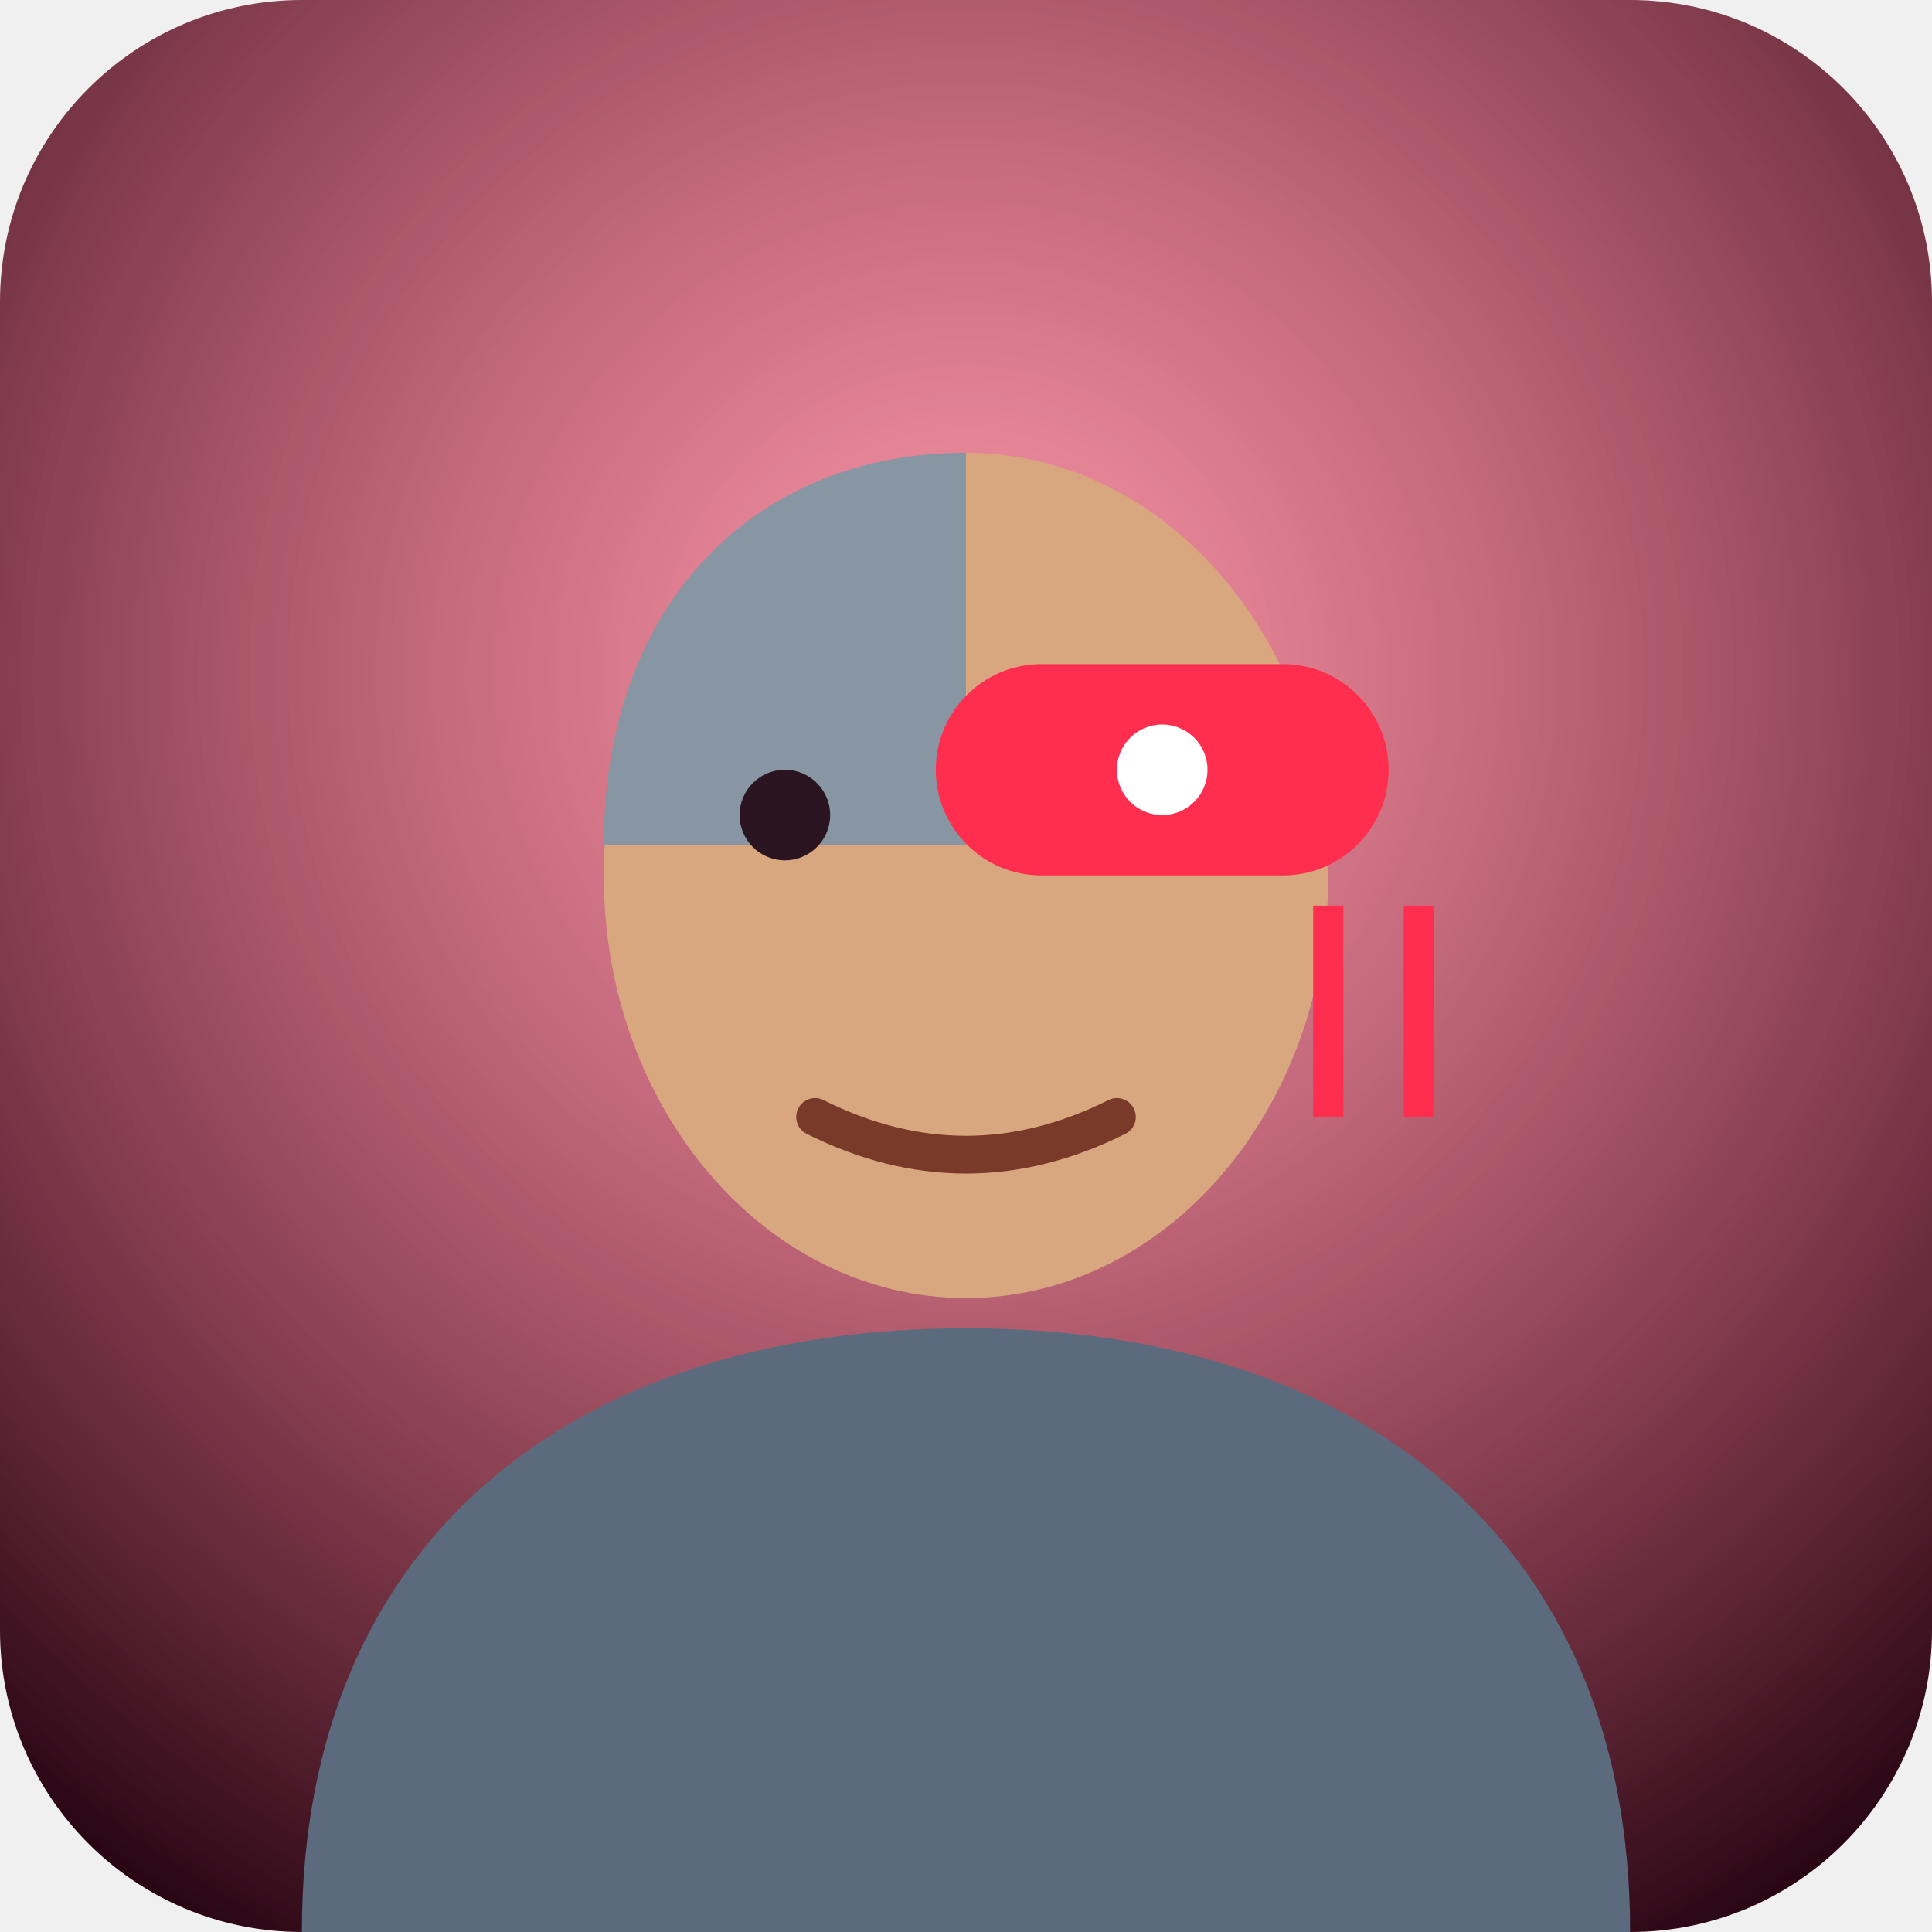
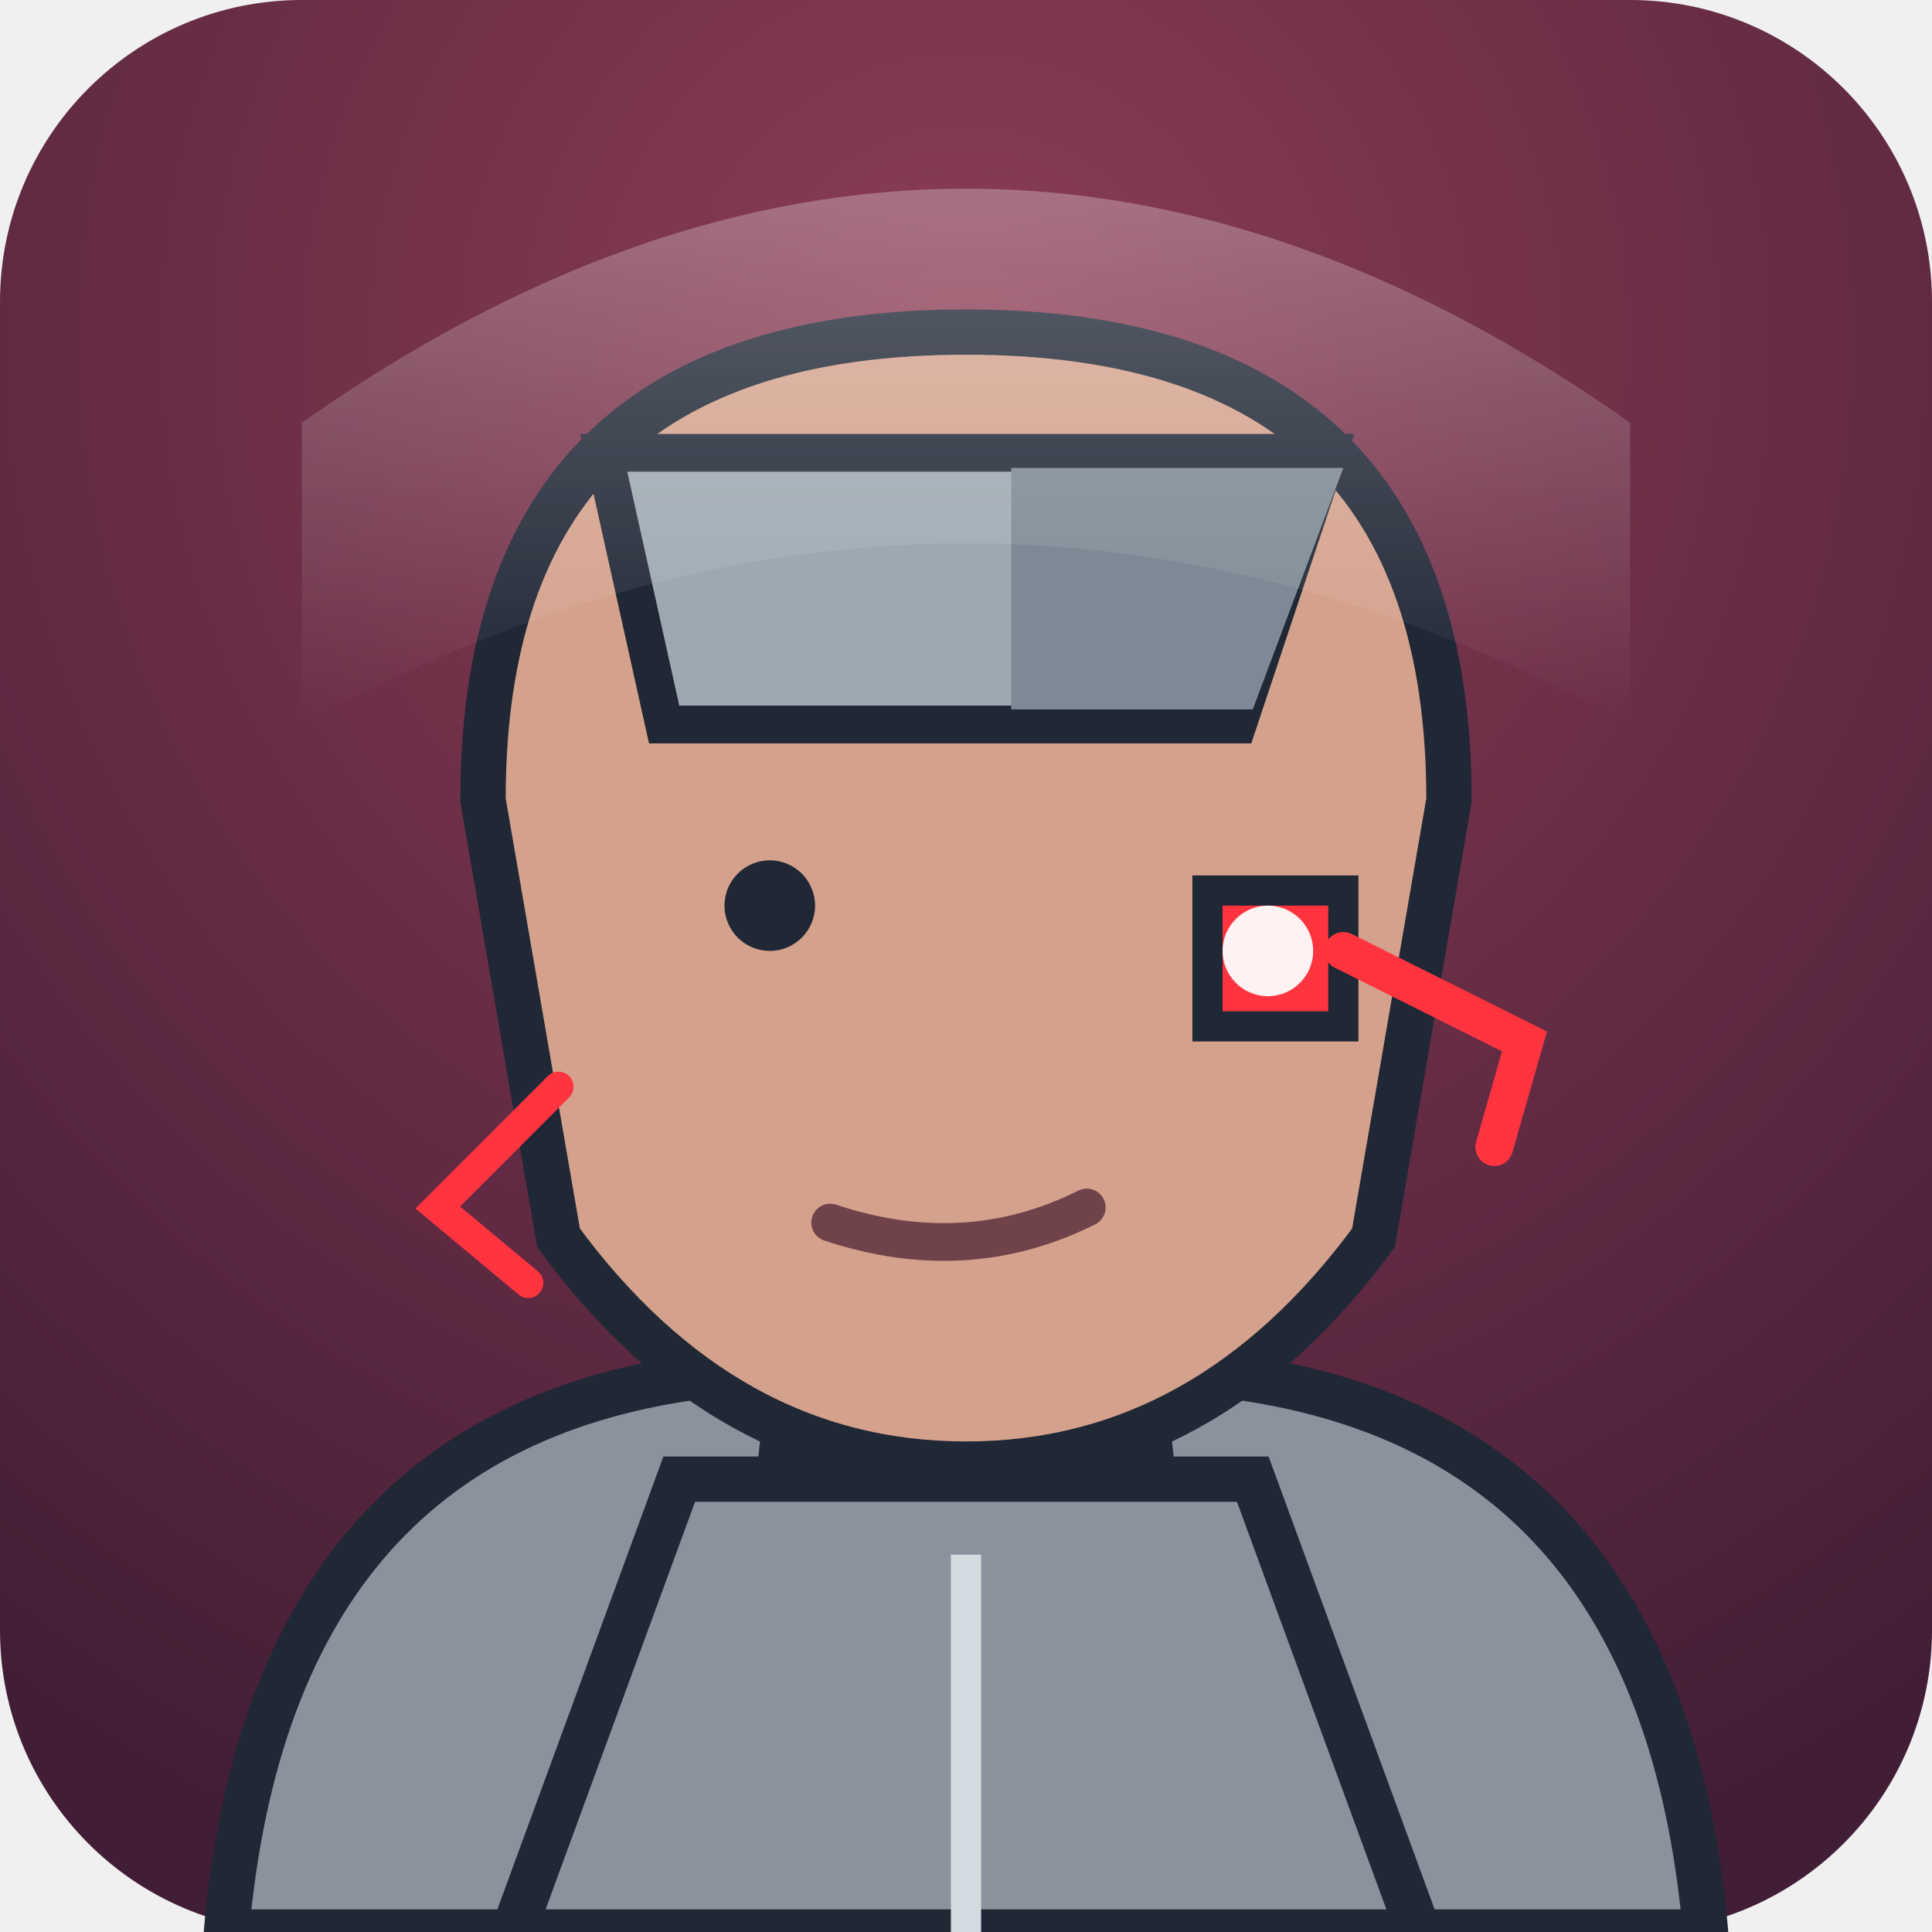
<svg xmlns="http://www.w3.org/2000/svg" viewBox="0 0 128 128">
  <defs>
-     <radialGradient id="g" cx="50%" cy="35%" r="75%">
-       <stop offset="0" stop-color="#ff4d6d" stop-opacity=".55" />
-       <stop offset="1" stop-color="#2a0614" />
+     <radialGradient id="bg" cx="50%" cy="18%" r="85%">
+       <stop offset="0" stop-color="#8c3d54" />
+       <stop offset="1" stop-color="#421d36" />
    </radialGradient>
+     <linearGradient id="shine" x1="0" y1="0" x2="0" y2="1">
+       <stop stop-color="#ffffff" stop-opacity=".28" />
+       <stop offset="1" stop-color="#ffffff" stop-opacity="0" />
+     </linearGradient>
  </defs>
-   <rect width="128" height="128" rx="20" fill="url(#g)" />
-   <path d="M20 128c0-26 18-40 44-40s44 14 44 40z" fill="#5b6b7d" />
-   <ellipse cx="64" cy="58" rx="24" ry="28" fill="#d9a77f" />
-   <path d="M64 30c-14 0-24 10-24 26h24z" fill="#8895a3" />
-   <rect x="62" y="44" width="30" height="14" rx="7" fill="#ff2e4f" />
-   <circle cx="77" cy="51" r="3" fill="#fff" />
-   <circle cx="52" cy="54" r="3" fill="#2a1420" />
-   <path d="M54 74q10 5 20 0" stroke="#7a3a2a" stroke-width="2.5" fill="none" stroke-linecap="round" />
-   <path d="M88 60v14M94 60v14" stroke="#ff2e4f" stroke-width="2" />
+   <rect width="128" height="128" rx="20" fill="url(#bg)" />
+   <path d="M15 128 Q18 94 48 91 L80 91 Q110 94 113 128Z" fill="#8b929d" stroke="#202735" stroke-width="3" stroke-linejoin="round" />
+   <path d="M53 83 L75 83 L77 101 Q64 110 51 101Z" fill="#c9957e" stroke="#202735" stroke-width="2.5" />
+   <path d="M32 53 Q32 22 64 22 Q96 22 96 53 L91 82 Q80 97 64 97 Q48 97 37 82Z" fill="#d4a18c" stroke="#202735" stroke-width="3" />
+   <path d="M40 30 L88 30 L82 48 L44 48Z" fill="#9da8b1" stroke="#202735" stroke-width="2.5" />
+   <path d="M67 31 L89 31 L83 47 L67 47Z" fill="#7d8994" />
+   <path d="M80 59 L89 59 L89 68 L80 68Z" fill="#ff343f" stroke="#202735" stroke-width="2" />
+   <path d="M89 63 L101 69 L99 76" fill="none" stroke="#ff343f" stroke-width="2.5" stroke-linecap="round" />
+   <path d="M37 72 L29 80 L35 85" fill="none" stroke="#ff343f" stroke-width="2" stroke-linecap="round" />
+   <circle cx="51" cy="60" r="3" fill="#202735" />
+   <path d="M55 81 Q64 84 72 80" fill="none" stroke="#70434a" stroke-width="2.5" stroke-linecap="round" />
+   <circle cx="84" cy="63" r="3" fill="#fff2f2" />
+   <path d="M45 98 L83 98 L94 128 L34 128Z" fill="#8b929d" stroke="#202735" stroke-width="3" />
+   <path d="M64 103 L64 128" stroke="#d5dce1" stroke-width="2" />
+   <path d="M20 28 Q64 -3 108 28 L108 48 Q64 24 20 48Z" fill="url(#shine)" />
</svg>
